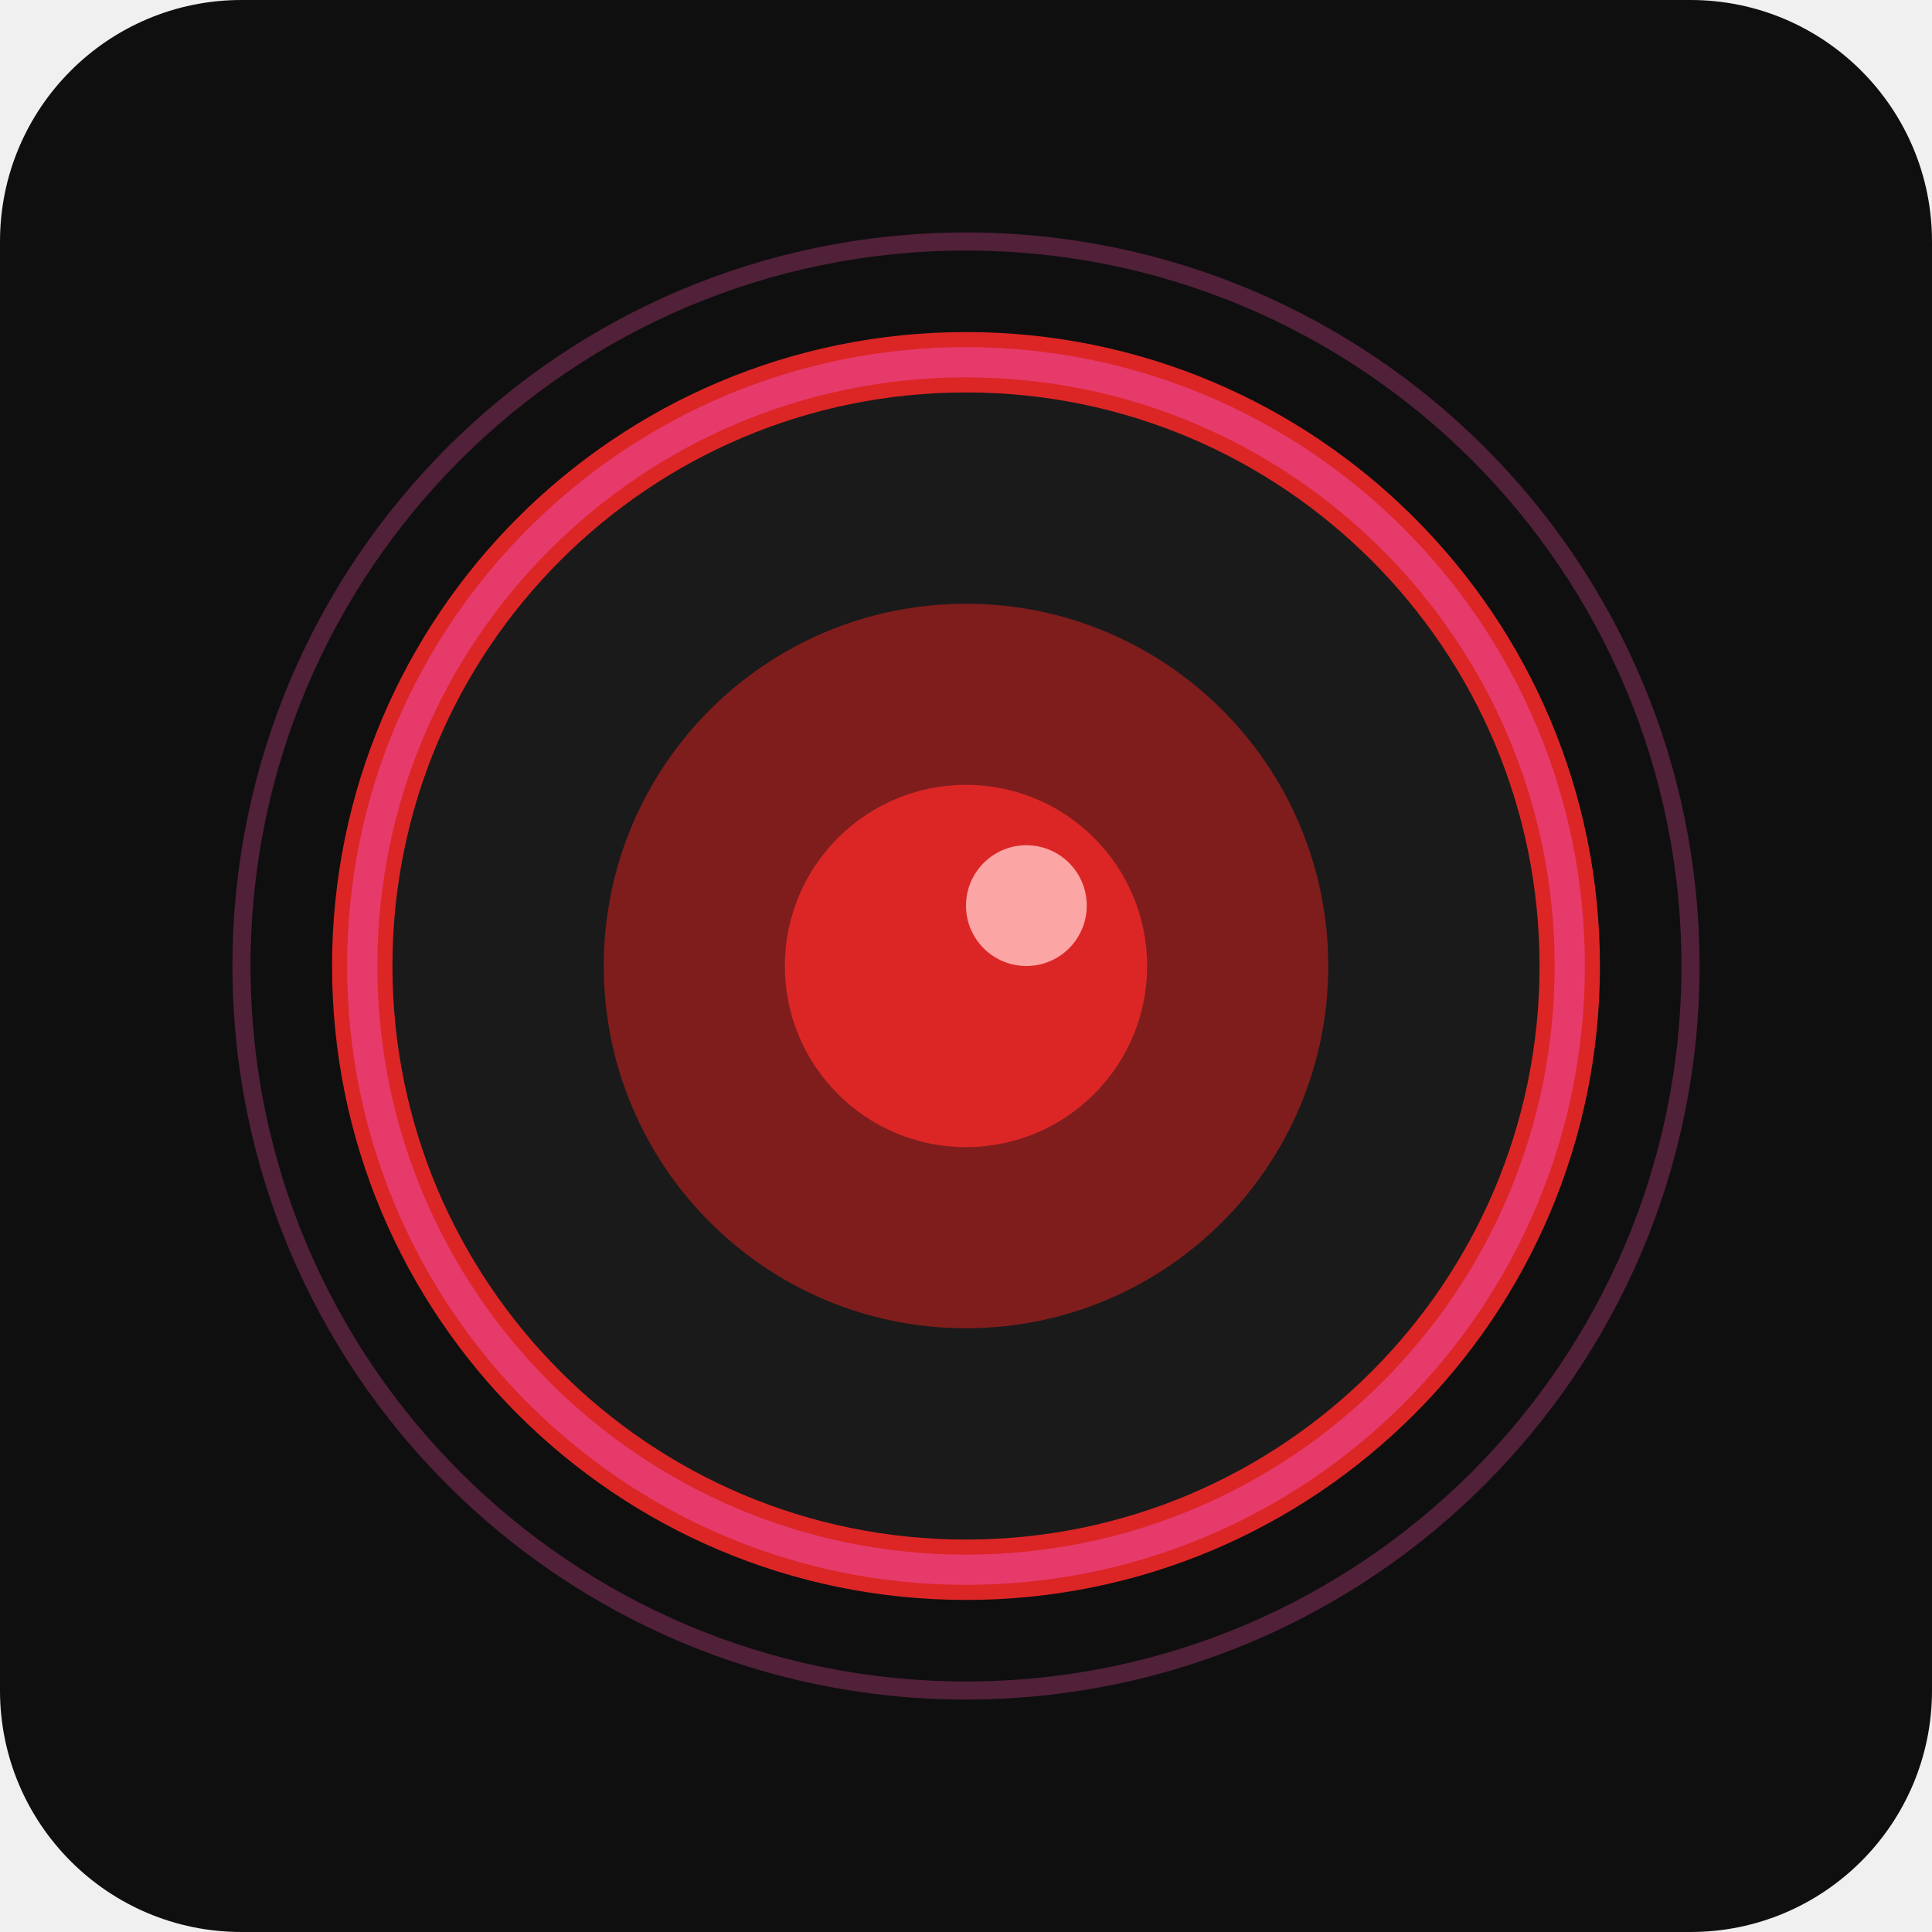
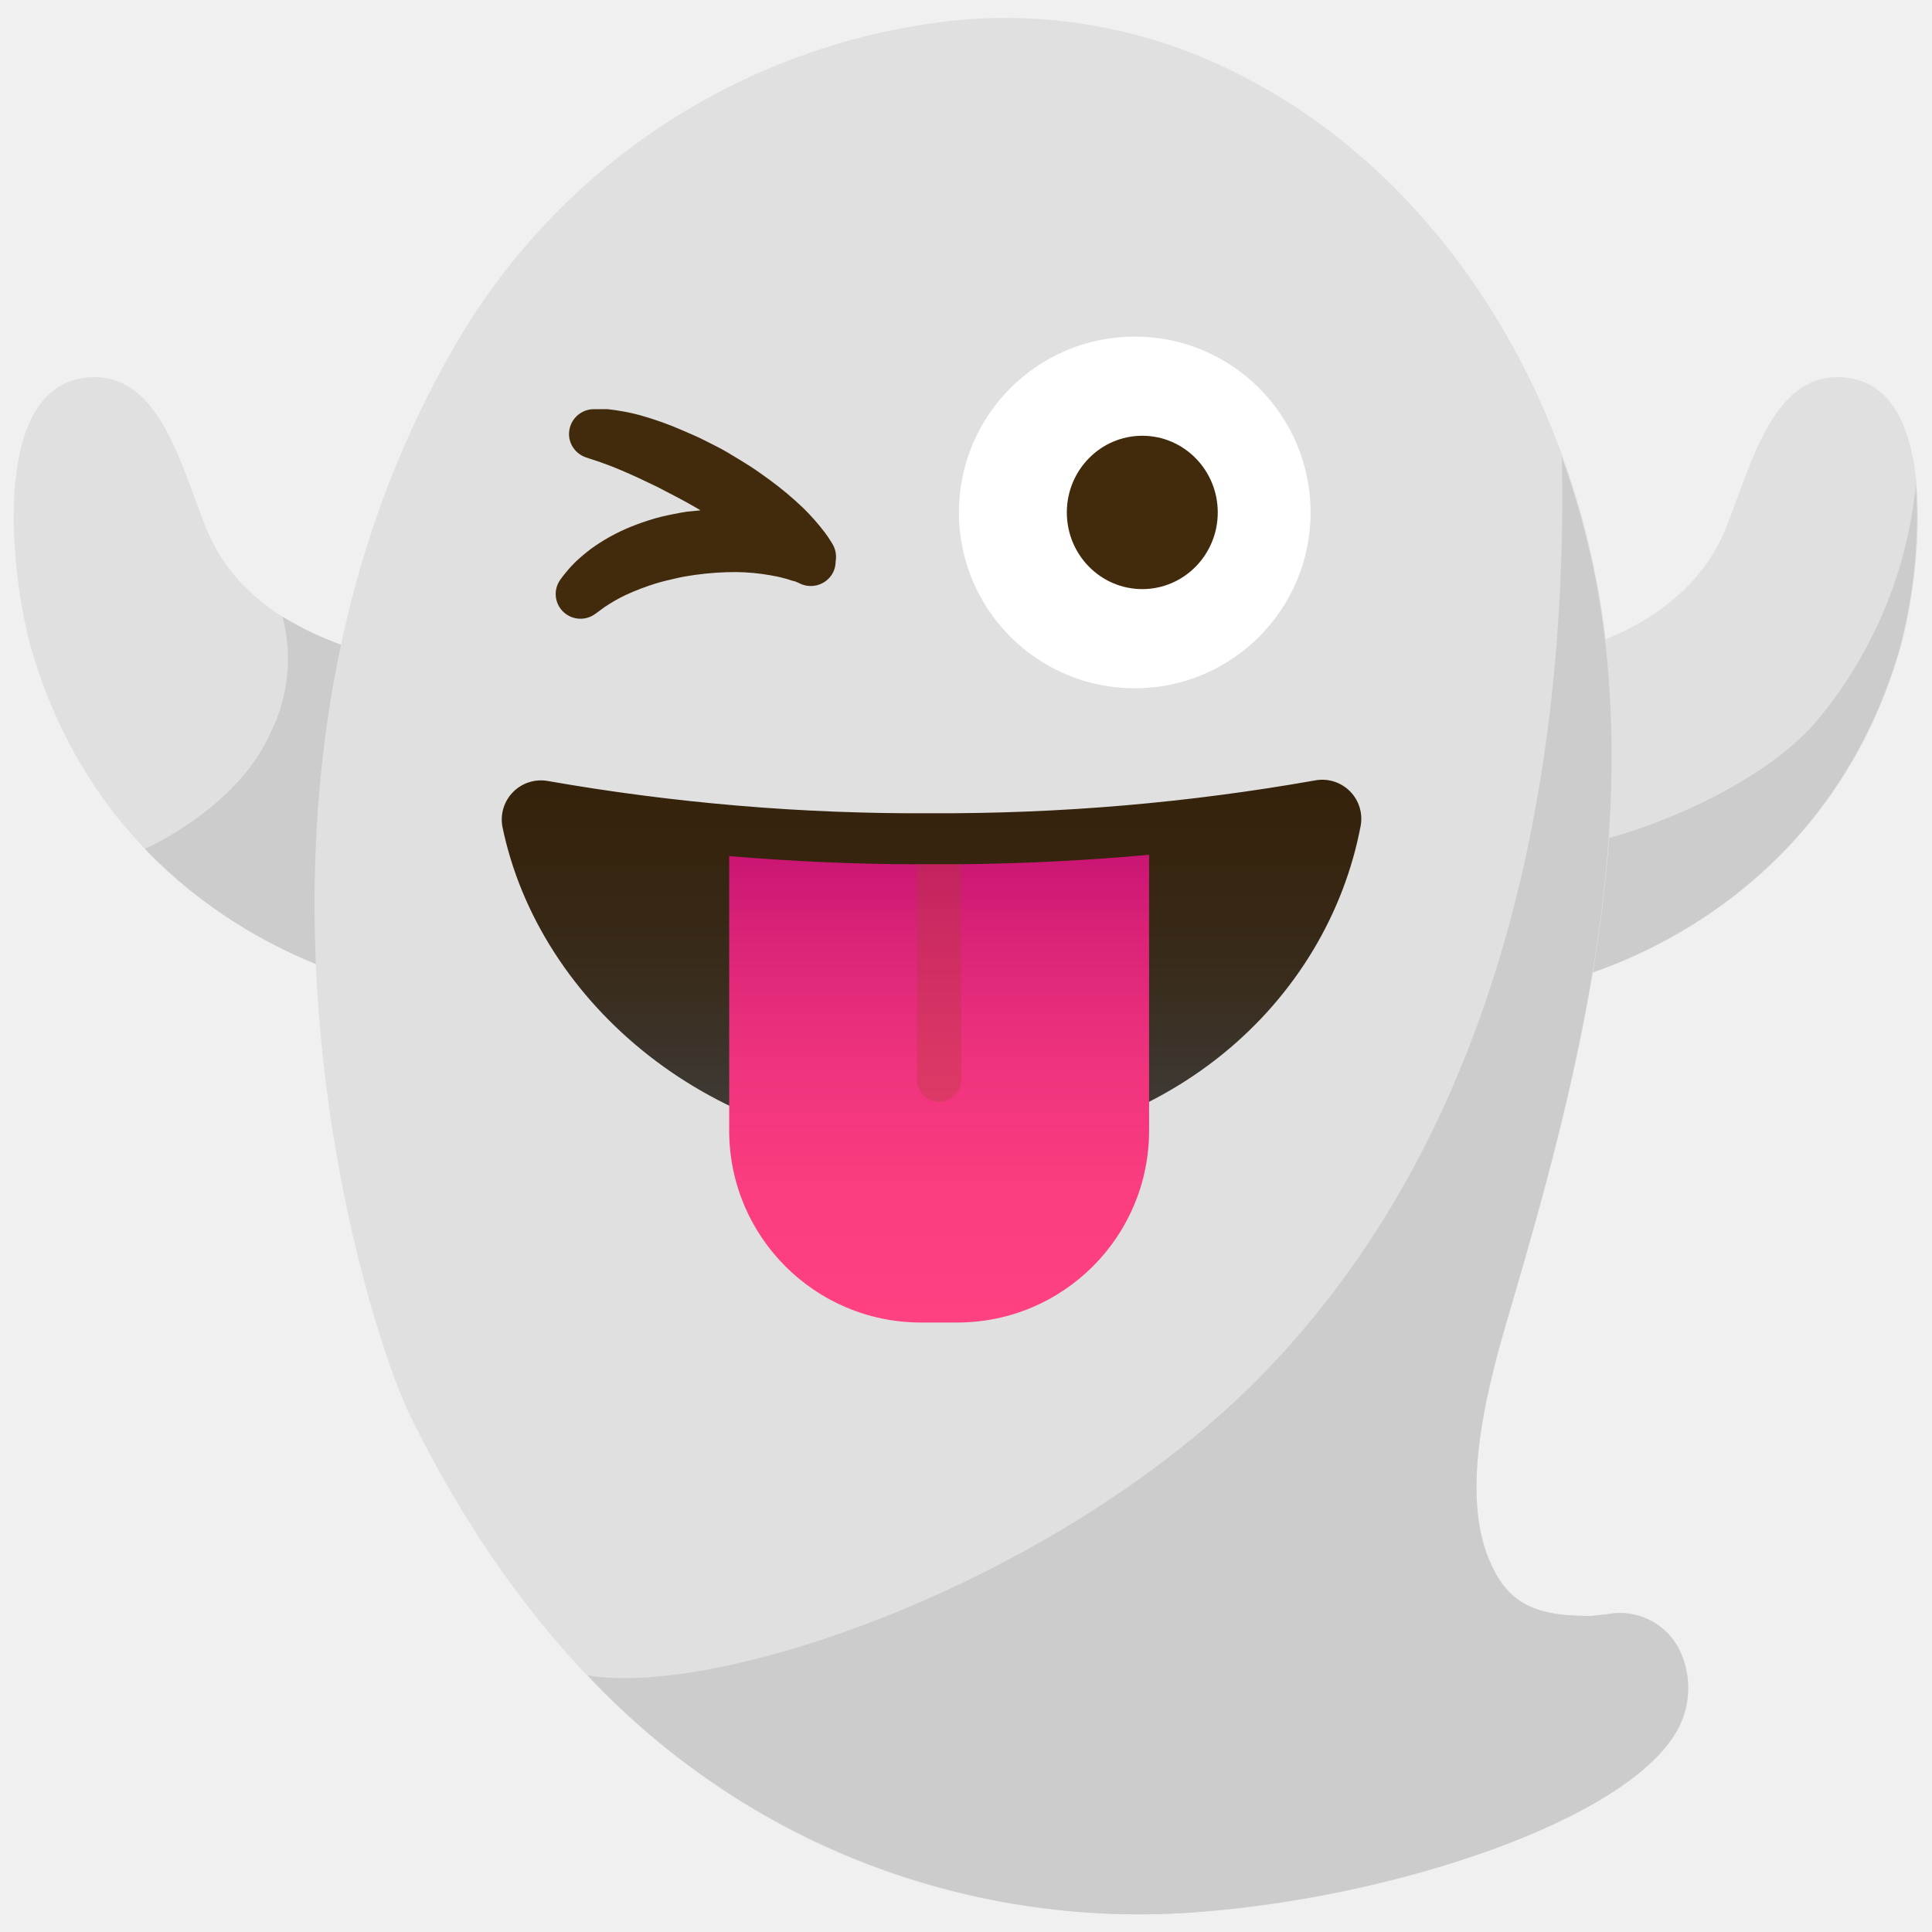
- <svg xmlns="http://www.w3.org/2000/svg" width="32" height="32" viewBox="0 0 32 32" fill="none">
-   <rect width="32" height="32" rx="4" fill="#0f0f0f" />
-   <circle cx="16" cy="16" r="10" fill="#1a1a1a" stroke="#dc2626" stroke-width="1" />
-   <circle cx="16" cy="16" r="6" fill="#7f1d1d" />
-   <circle cx="16" cy="16" r="3" fill="#dc2626" />
-   <circle cx="17" cy="15" r="1" fill="#fca5a5" />
-   <circle cx="16" cy="16" r="10" fill="none" stroke="#ec4899" stroke-width="0.5" opacity="0.6" />
-   <circle cx="16" cy="16" r="12" fill="none" stroke="#ec4899" stroke-width="0.3" opacity="0.3" />
+ <svg xmlns="http://www.w3.org/2000/svg" xmlns:xlink="http://www.w3.org/1999/xlink" width="800px" height="800px" viewBox="0 0 128 128" aria-hidden="true" role="img" class="iconify iconify--noto" preserveAspectRatio="xMidYMid meet">
+   <path d="M103.13 28c2.27 8.6.12 47.26-17.67 65.57c-13.88 14.28-43 19.77-47.33 17.13" fill="none">
+ 
+ </path>
+   <path d="M111.29 109.36a4.397 4.397 0 0 0-4.82-2.41l-1 .11h-.26c-3.78 0-5.44-1-6.59-3.81c-1.75-4.27-.31-10.54 1.15-15.52c3-10.24 7.1-24.25 7-38c-.01-2.55-.16-5.09-.47-7.62c-.49-4.03-1.44-8-2.82-11.82c.37 19.2-3.25 43.71-19.78 60.71c-13.2 13.58-35.7 21.49-44.77 20a50.026 50.026 0 0 0 40.87 15.64c13.58-1.1 29.43-6.61 31.69-12.81a5.78 5.78 0 0 0-.2-4.47z" fill="#e0e0e0">
+ 
+ </path>
+   <path d="M27.63 43.86c-5.81-.68-11.83-3.43-14-8.93c-1.71-4.27-3.17-10.64-8.16-9.88c-6.2.95-4.75 13.44-3.3 18.26C8.06 62.91 27.25 66 27.56 65.53s1.51-21.69.07-21.67z" fill="#e0e0e0">
+ 
+ </path>
+   <path d="M27.63 43.86c-3.16-.33-6.2-1.35-8.91-3c.67 2.58.39 5.31-.8 7.7c-2.21 5-8.32 7.68-8.32 7.68c7.78 8.13 17.74 9.64 18 9.3c.4-.54 1.47-21.7.03-21.68z" fill="#ccc">
+ 
+ </path>
+   <path d="M100.37 43.86c5.81-.68 11.83-3.43 14-8.93c1.71-4.27 3.17-10.64 8.16-9.88c6.17.94 4.72 13.44 3.27 18.26c-5.89 19.6-25.08 22.7-25.39 22.22s-1.48-21.69-.04-21.67z" fill="#e0e0e0">
+ 
+ </path>
+   <path d="M120.11 48.06c-3.78 4.17-12.44 8.15-20.38 8.73c.03 2.92.25 5.84.64 8.74c.32.47 19.5-2.62 25.39-22.22c1.02-3.65 1.42-7.44 1.17-11.22c-.57 5.9-2.96 11.48-6.82 15.97z" fill="#ccc">
+ 
+ </path>
+   <path d="M106.82 49.7c-.01-2.55-.16-5.09-.47-7.62c-2-16.35-11.24-30.55-24.12-37.08A33.946 33.946 0 0 0 63.3 1.35a43.594 43.594 0 0 0-32.73 20.82c-17.74 29.67-6.38 65.56-3.38 71.66c15.34 31.17 40.12 33.83 52.62 32.82c13.58-1.1 29.43-6.61 31.69-12.81c.53-1.46.46-3.07-.2-4.48a4.397 4.397 0 0 0-4.82-2.41l-1 .11h-.26c-3.78 0-5.44-1-6.59-3.81c-1.75-4.27-.31-10.54 1.15-15.52c3-10.22 7.11-24.23 7.04-38.03z" fill="#e0e0e0">
+ 
+ </path>
+   <path d="M103.13 28c2.27 8.6.12 47.26-17.67 65.57c-13.88 14.28-43 19.77-47.33 17.13" fill="none">
+ 
+ </path>
+   <path d="M111.29 109.36a4.397 4.397 0 0 0-4.82-2.41l-1 .11h-.26c-3.78 0-5.44-1-6.59-3.81c-1.75-4.27-.31-10.54 1.15-15.52c3-10.24 7.1-24.25 7-38c-.01-2.55-.16-5.09-.47-7.62c-.49-4.03-1.44-8-2.82-11.82c.37 19.2-3.25 43.71-19.78 60.71c-13.2 13.58-35.7 21.49-44.77 20a50.026 50.026 0 0 0 40.87 15.64c13.58-1.1 29.43-6.61 31.69-12.81a5.78 5.78 0 0 0-.2-4.47z" fill="#ccc">
+ 
+ </path>
+   <g>
+     <defs>
+       <path id="IconifyId17ecdb2904d178eab8909" d="M61.67 53.88c-8.51.05-17.01-.67-25.39-2.14a2.597 2.597 0 0 0-3 3C35.7 66.58 47.35 76.3 61.7 76.3c15.69 0 26.26-10 28.45-21.6a2.587 2.587 0 0 0-3-3c-8.41 1.49-16.94 2.22-25.48 2.18z">
+ 
+ </path>
+     </defs>
+     <clipPath id="IconifyId17ecdb2904d178eab8910">
+       <use xlink:href="#IconifyId17ecdb2904d178eab8909" overflow="visible">
+ 
+ </use>
+     </clipPath>
+     <g clip-path="url(#IconifyId17ecdb2904d178eab8910)">
+       <linearGradient id="IconifyId17ecdb2904d178eab8911" gradientUnits="userSpaceOnUse" x1="61.716" y1="53.65" x2="61.716" y2="78.289" gradientTransform="matrix(1 0 0 -1 0 130)">
+         <stop offset="0" stop-color="#404040">
+ 
+ </stop>
+         <stop offset=".12" stop-color="#3e3a35">
+ 
+ </stop>
+         <stop offset=".44" stop-color="#392d1e">
+ 
+ </stop>
+         <stop offset=".74" stop-color="#362510">
+ 
+ </stop>
+         <stop offset="1" stop-color="#35220b">
+ 
+ </stop>
+       </linearGradient>
+       <path d="M61.67 53.88c-8.51.05-17.01-.67-25.39-2.14a2.597 2.597 0 0 0-3 3C35.7 66.58 47.35 76.3 61.7 76.3c15.69 0 26.26-10 28.45-21.6a2.587 2.587 0 0 0-3-3c-8.41 1.49-16.94 2.22-25.48 2.18z" fill="url(#IconifyId17ecdb2904d178eab8911)">
+ 
+ </path>
+     </g>
+     <linearGradient id="IconifyId17ecdb2904d178eab8912" gradientUnits="userSpaceOnUse" x1="62.22" y1="42.38" x2="62.22" y2="73.37" gradientTransform="matrix(1 0 0 -1 0 130)">
+       <stop offset="0" stop-color="#ff4081">
+ 
+ </stop>
+       <stop offset=".28" stop-color="#fb3d80">
+ 
+ </stop>
+       <stop offset=".55" stop-color="#ef337d">
+ 
+ </stop>
+       <stop offset=".82" stop-color="#db2378">
+ 
+ </stop>
+       <stop offset="1" stop-color="#ca1573">
+ 
+ </stop>
+     </linearGradient>
+     <path d="M63.68 57.26h-2.93c-4.25 0-8.42-.21-12.44-.54v18.2c.01 7.01 5.68 12.69 12.69 12.7h2.42c7.02 0 12.7-5.68 12.71-12.7V56.63c-4.02.37-8.2.58-12.45.63z" fill="url(#IconifyId17ecdb2904d178eab8912)">
+ 
+ </path>
+     <path d="M62.2 73c.81.01 1.47-.65 1.48-1.46V57.26h-2.93v14.25c-.01.81.64 1.48 1.45 1.49z" opacity=".3" fill="#ab3f2e">
+ 
+ </path>
+     <g>
+       <circle cx="75.18" cy="33.95" r="11.65" fill="#ffffff">
+ 
+ </circle>
+       <ellipse cx="75.68" cy="33.95" rx="5" ry="5.08" fill="#422b0d">
+ 
+ </ellipse>
+       <path d="M55.13 36l-.1-.16c-.11-.18-.23-.36-.36-.53c-.44-.58-.92-1.13-1.44-1.64c-.7-.67-1.45-1.3-2.23-1.87c-.43-.31-.88-.64-1.35-.94s-.94-.58-1.46-.89s-1-.53-1.48-.78s-1-.46-1.5-.68c-.91-.4-1.84-.73-2.8-1c-.7-.19-1.42-.32-2.14-.4h-.87c-.91-.03-1.66.68-1.7 1.58c-.03.73.44 1.39 1.14 1.62l.18.06l.58.19c.38.13.93.33 1.61.62s1.46.65 2.3 1.06l1.29.67c.44.23.86.46 1.34.74l.27.16l-.9.09c-.35.06-.51.08-.84.15s-.61.12-.88.19c-.56.14-1.1.32-1.64.52c-.97.36-1.89.84-2.74 1.42c-.35.24-.68.51-1 .79c-.25.22-.49.46-.71.71c-.19.21-.32.39-.42.51l-.14.19c-.54.73-.39 1.75.34 2.29c.58.43 1.38.43 1.96 0l.18-.13l.12-.09l.33-.24c.42-.28.86-.54 1.32-.76c.68-.32 1.39-.59 2.11-.81c.4-.12.83-.22 1.27-.32c.22-.06.43-.09.63-.13s.54-.08.71-.11c.88-.12 1.77-.18 2.66-.18c.75.01 1.51.08 2.25.21c.32.06.61.11.85.18c.21.05.41.11.61.18l.2.05l.21.09l.17.08c.68.29 1.47.1 1.94-.47c.23-.28.36-.64.36-1c.08-.42 0-.86-.23-1.22z" fill="#422b0d">
+ 
+ </path>
+     </g>
+   </g>
</svg>
